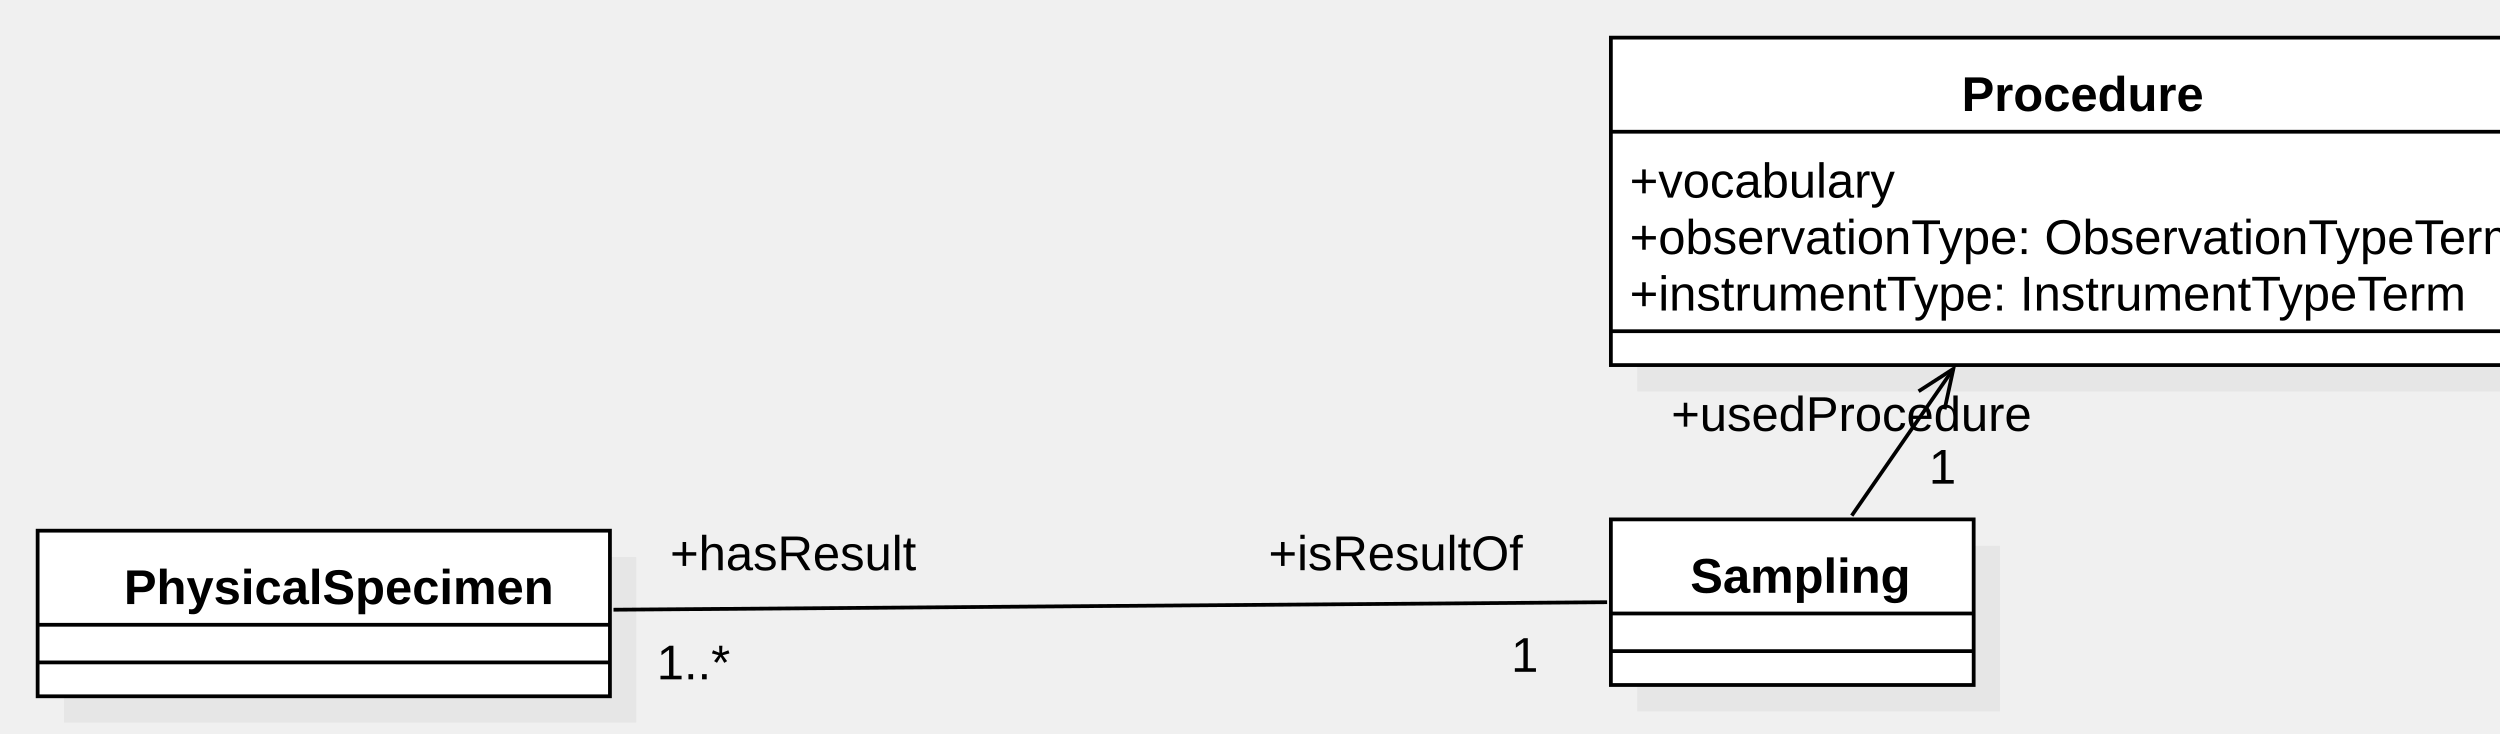
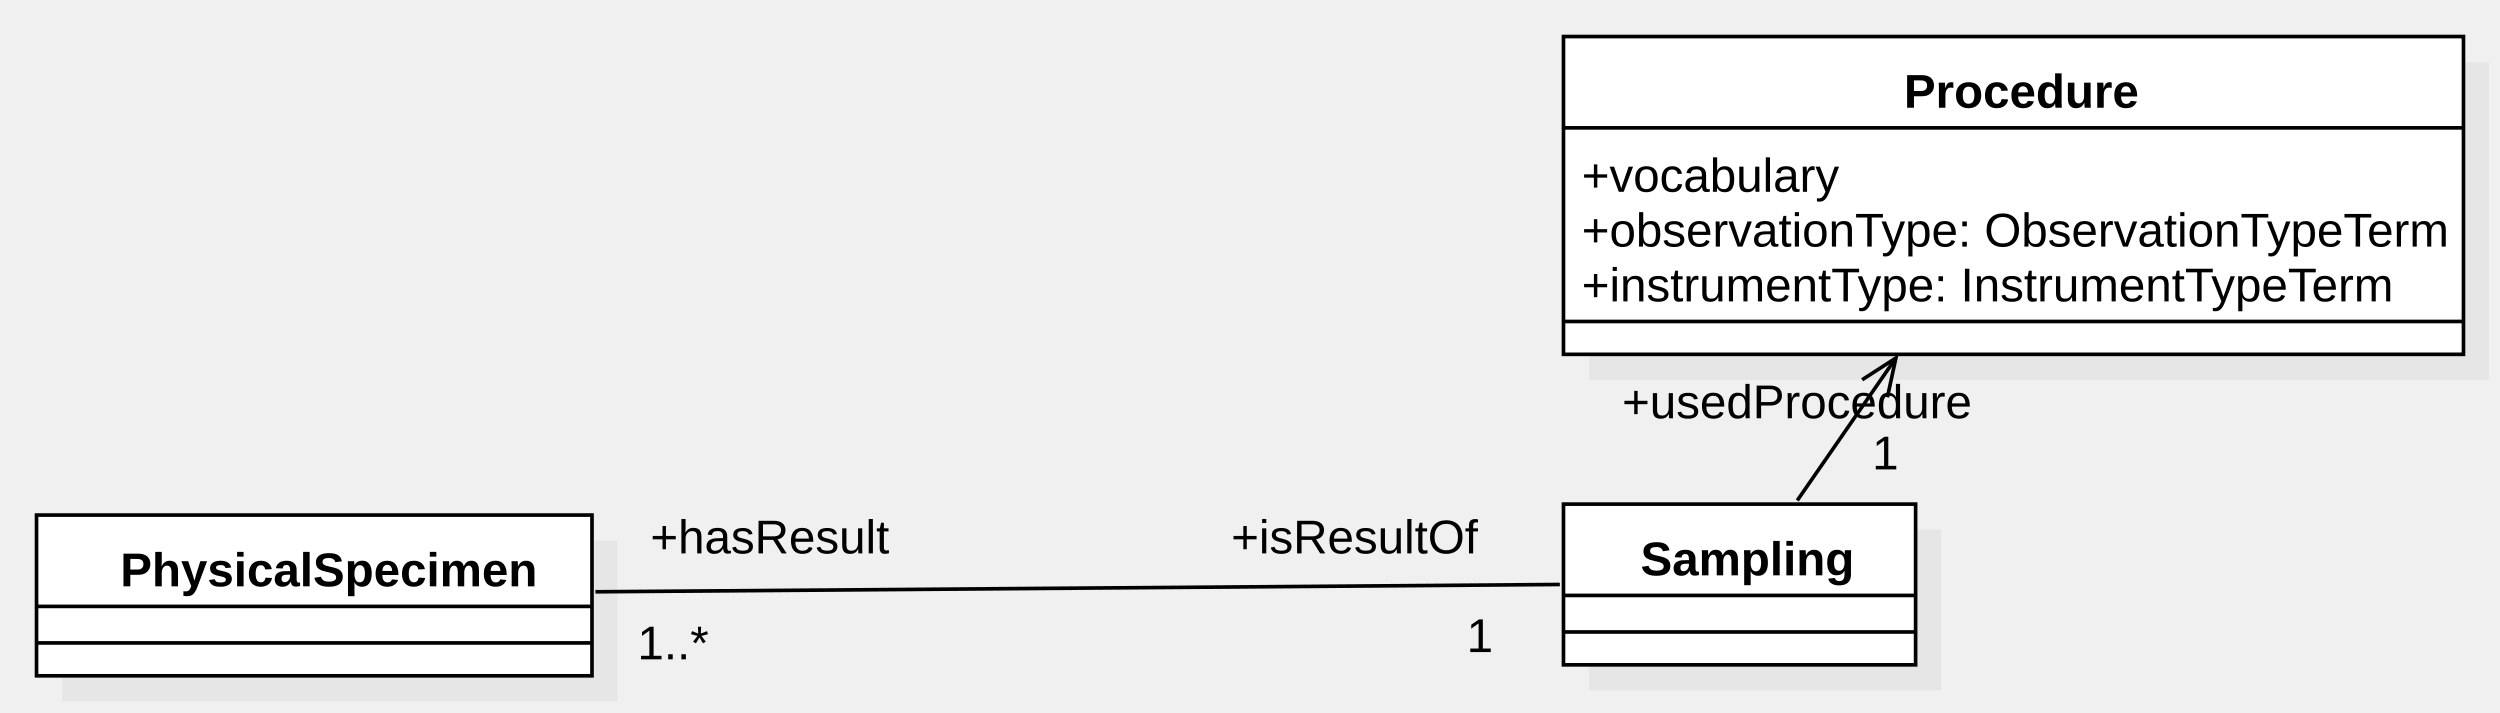
- <svg xmlns="http://www.w3.org/2000/svg" height="195" version="1.1" width="664.236">
+ <svg xmlns="http://www.w3.org/2000/svg" height="195" version="1.1" width="684.371">
  <defs />
  <g>
    <g transform="translate(-388,-310) scale(1,1)">
      <rect fill="#C0C0C0" height="44" opacity="0.2" stroke="none" width="152.057" x="405" y="458" />
    </g>
    <g transform="translate(-388,-310) scale(1,1)">
      <rect fill="#ffffff" height="44" stroke="none" width="152.057" x="398" y="451" />
    </g>
    <g transform="translate(-388,-310) scale(1,1)">
      <path d="M 398 451 L 550.057 451 L 550.057 495 L 398 495 L 398 451 Z Z" fill="none" stroke="#000000" stroke-miterlimit="10" />
    </g>
    <g transform="translate(-388,-310) scale(1,1)">
      <path d="M 398 476 L 550.057 476" fill="none" stroke="#000000" stroke-miterlimit="10" />
    </g>
    <g transform="translate(-388,-310) scale(1,1)">
      <path d="M 398 486 L 550.057 486" fill="none" stroke="#000000" stroke-miterlimit="10" />
    </g>
    <g transform="translate(-388,-310) scale(1,1)">
      <g>
        <path fill="none" stroke="none" />
        <text fill="#000000" font-family="Arial" font-size="13px" font-style="normal" font-weight="bold" stroke="none" text-decoration="none" x="420.921" y="470.5">PhysicalSpecimen</text>
      </g>
    </g>
    <g transform="translate(-388,-310) scale(1,1)">
      <rect fill="#C0C0C0" height="44" opacity="0.2" stroke="none" width="96.395" x="823" y="455" />
    </g>
    <g transform="translate(-388,-310) scale(1,1)">
      <rect fill="#ffffff" height="44" stroke="none" width="96.395" x="816" y="448" />
    </g>
    <g transform="translate(-388,-310) scale(1,1)">
      <path d="M 816 448 L 912.395 448 L 912.395 492 L 816 492 L 816 448 Z Z" fill="none" stroke="#000000" stroke-miterlimit="10" />
    </g>
    <g transform="translate(-388,-310) scale(1,1)">
      <path d="M 816 473 L 912.395 473" fill="none" stroke="#000000" stroke-miterlimit="10" />
    </g>
    <g transform="translate(-388,-310) scale(1,1)">
      <path d="M 816 483 L 912.395 483" fill="none" stroke="#000000" stroke-miterlimit="10" />
    </g>
    <g transform="translate(-388,-310) scale(1,1)">
      <g>
        <path fill="none" stroke="none" />
        <text fill="#000000" font-family="Arial" font-size="13px" font-style="normal" font-weight="bold" stroke="none" text-decoration="none" x="837.099" y="467.5">Sampling</text>
      </g>
    </g>
    <g transform="translate(-388,-310) scale(1,1)">
      <path d="M 551 472 L 815 470" fill="none" stroke="#000000" stroke-miterlimit="10" />
    </g>
    <g transform="translate(-388,-310) scale(1,1)">
      <g>
        <path fill="none" stroke="none" />
        <text fill="#000000" font-family="Arial" font-size="13px" font-style="normal" font-weight="normal" stroke="none" text-decoration="none" x="566.036" y="461.5">+hasResult</text>
      </g>
    </g>
    <g transform="translate(-388,-310) scale(1,1)">
      <g>
        <path fill="none" stroke="none" />
        <text fill="#000000" font-family="Arial" font-size="13px" font-style="normal" font-weight="normal" stroke="none" text-decoration="none" x="562.5" y="490.5">1..*</text>
      </g>
    </g>
    <g transform="translate(-388,-310) scale(1,1)">
      <g>
        <path fill="none" stroke="none" />
        <text fill="#000000" font-family="Arial" font-size="13px" font-style="normal" font-weight="normal" stroke="none" text-decoration="none" x="725.036" y="461.5">+isResultOf</text>
      </g>
    </g>
    <g transform="translate(-388,-310) scale(1,1)">
      <g>
        <path fill="none" stroke="none" />
        <text fill="#000000" font-family="Arial" font-size="13px" font-style="normal" font-weight="normal" stroke="none" text-decoration="none" x="789.5" y="488.5">1</text>
      </g>
    </g>
    <g transform="translate(-388,-310) scale(1,1)">
      <rect fill="#C0C0C0" height="87" opacity="0.2" stroke="none" width="246.371" x="823" y="327" />
    </g>
    <g transform="translate(-388,-310) scale(1,1)">
      <rect fill="#ffffff" height="87" stroke="none" width="246.371" x="816" y="320" />
    </g>
    <g transform="translate(-388,-310) scale(1,1)">
      <path d="M 816 320 L 1062.371 320 L 1062.371 407 L 816 407 L 816 320 Z Z" fill="none" stroke="#000000" stroke-miterlimit="10" />
    </g>
    <g transform="translate(-388,-310) scale(1,1)">
      <path d="M 816 345 L 1062.371 345" fill="none" stroke="#000000" stroke-miterlimit="10" />
    </g>
    <g transform="translate(-388,-310) scale(1,1)">
      <path d="M 816 398 L 1062.371 398" fill="none" stroke="#000000" stroke-miterlimit="10" />
    </g>
    <g transform="translate(-388,-310) scale(1,1)">
      <g>
        <path fill="none" stroke="none" />
        <text fill="#000000" font-family="Arial" font-size="13px" font-style="normal" font-weight="bold" stroke="none" text-decoration="none" x="909.196" y="339.5">Procedure</text>
      </g>
    </g>
    <g transform="translate(-388,-310) scale(1,1)">
      <g>
        <path fill="none" stroke="none" />
        <text fill="#000000" font-family="Arial" font-size="13px" font-style="normal" font-weight="normal" stroke="none" text-decoration="none" x="821" y="362.5">+vocabulary</text>
      </g>
    </g>
    <g transform="translate(-388,-310) scale(1,1)">
      <g>
        <path fill="none" stroke="none" />
        <text fill="#000000" font-family="Arial" font-size="13px" font-style="normal" font-weight="normal" stroke="none" text-decoration="none" x="821" y="377.5">+observationType: ObservationTypeTerm</text>
      </g>
    </g>
    <g transform="translate(-388,-310) scale(1,1)">
      <g>
        <path fill="none" stroke="none" />
        <text fill="#000000" font-family="Arial" font-size="13px" font-style="normal" font-weight="normal" stroke="none" text-decoration="none" x="821" y="392.5">+instrumentType: InstrumentTypeTerm</text>
      </g>
    </g>
    <g transform="translate(-388,-310) scale(1,1)">
      <path d="M 880 447 L 907 408" fill="none" stroke="#000000" stroke-miterlimit="10" />
    </g>
    <g transform="translate(-388,-310) scale(1,1)">
      <path d="M 904.676 418.752 L 907 408 L 897.754 413.96" fill="none" stroke="#000000" stroke-miterlimit="10" />
    </g>
    <g transform="translate(-388,-310) scale(1,1)">
      <g>
        <path fill="none" stroke="none" />
        <text fill="#000000" font-family="Arial" font-size="13px" font-style="normal" font-weight="normal" stroke="none" text-decoration="none" x="832.036" y="424.5">+usedProcedure</text>
      </g>
    </g>
    <g transform="translate(-388,-310) scale(1,1)">
      <g>
        <path fill="none" stroke="none" />
        <text fill="#000000" font-family="Arial" font-size="13px" font-style="normal" font-weight="normal" stroke="none" text-decoration="none" x="900.5" y="438.5">1</text>
      </g>
    </g>
  </g>
</svg>
